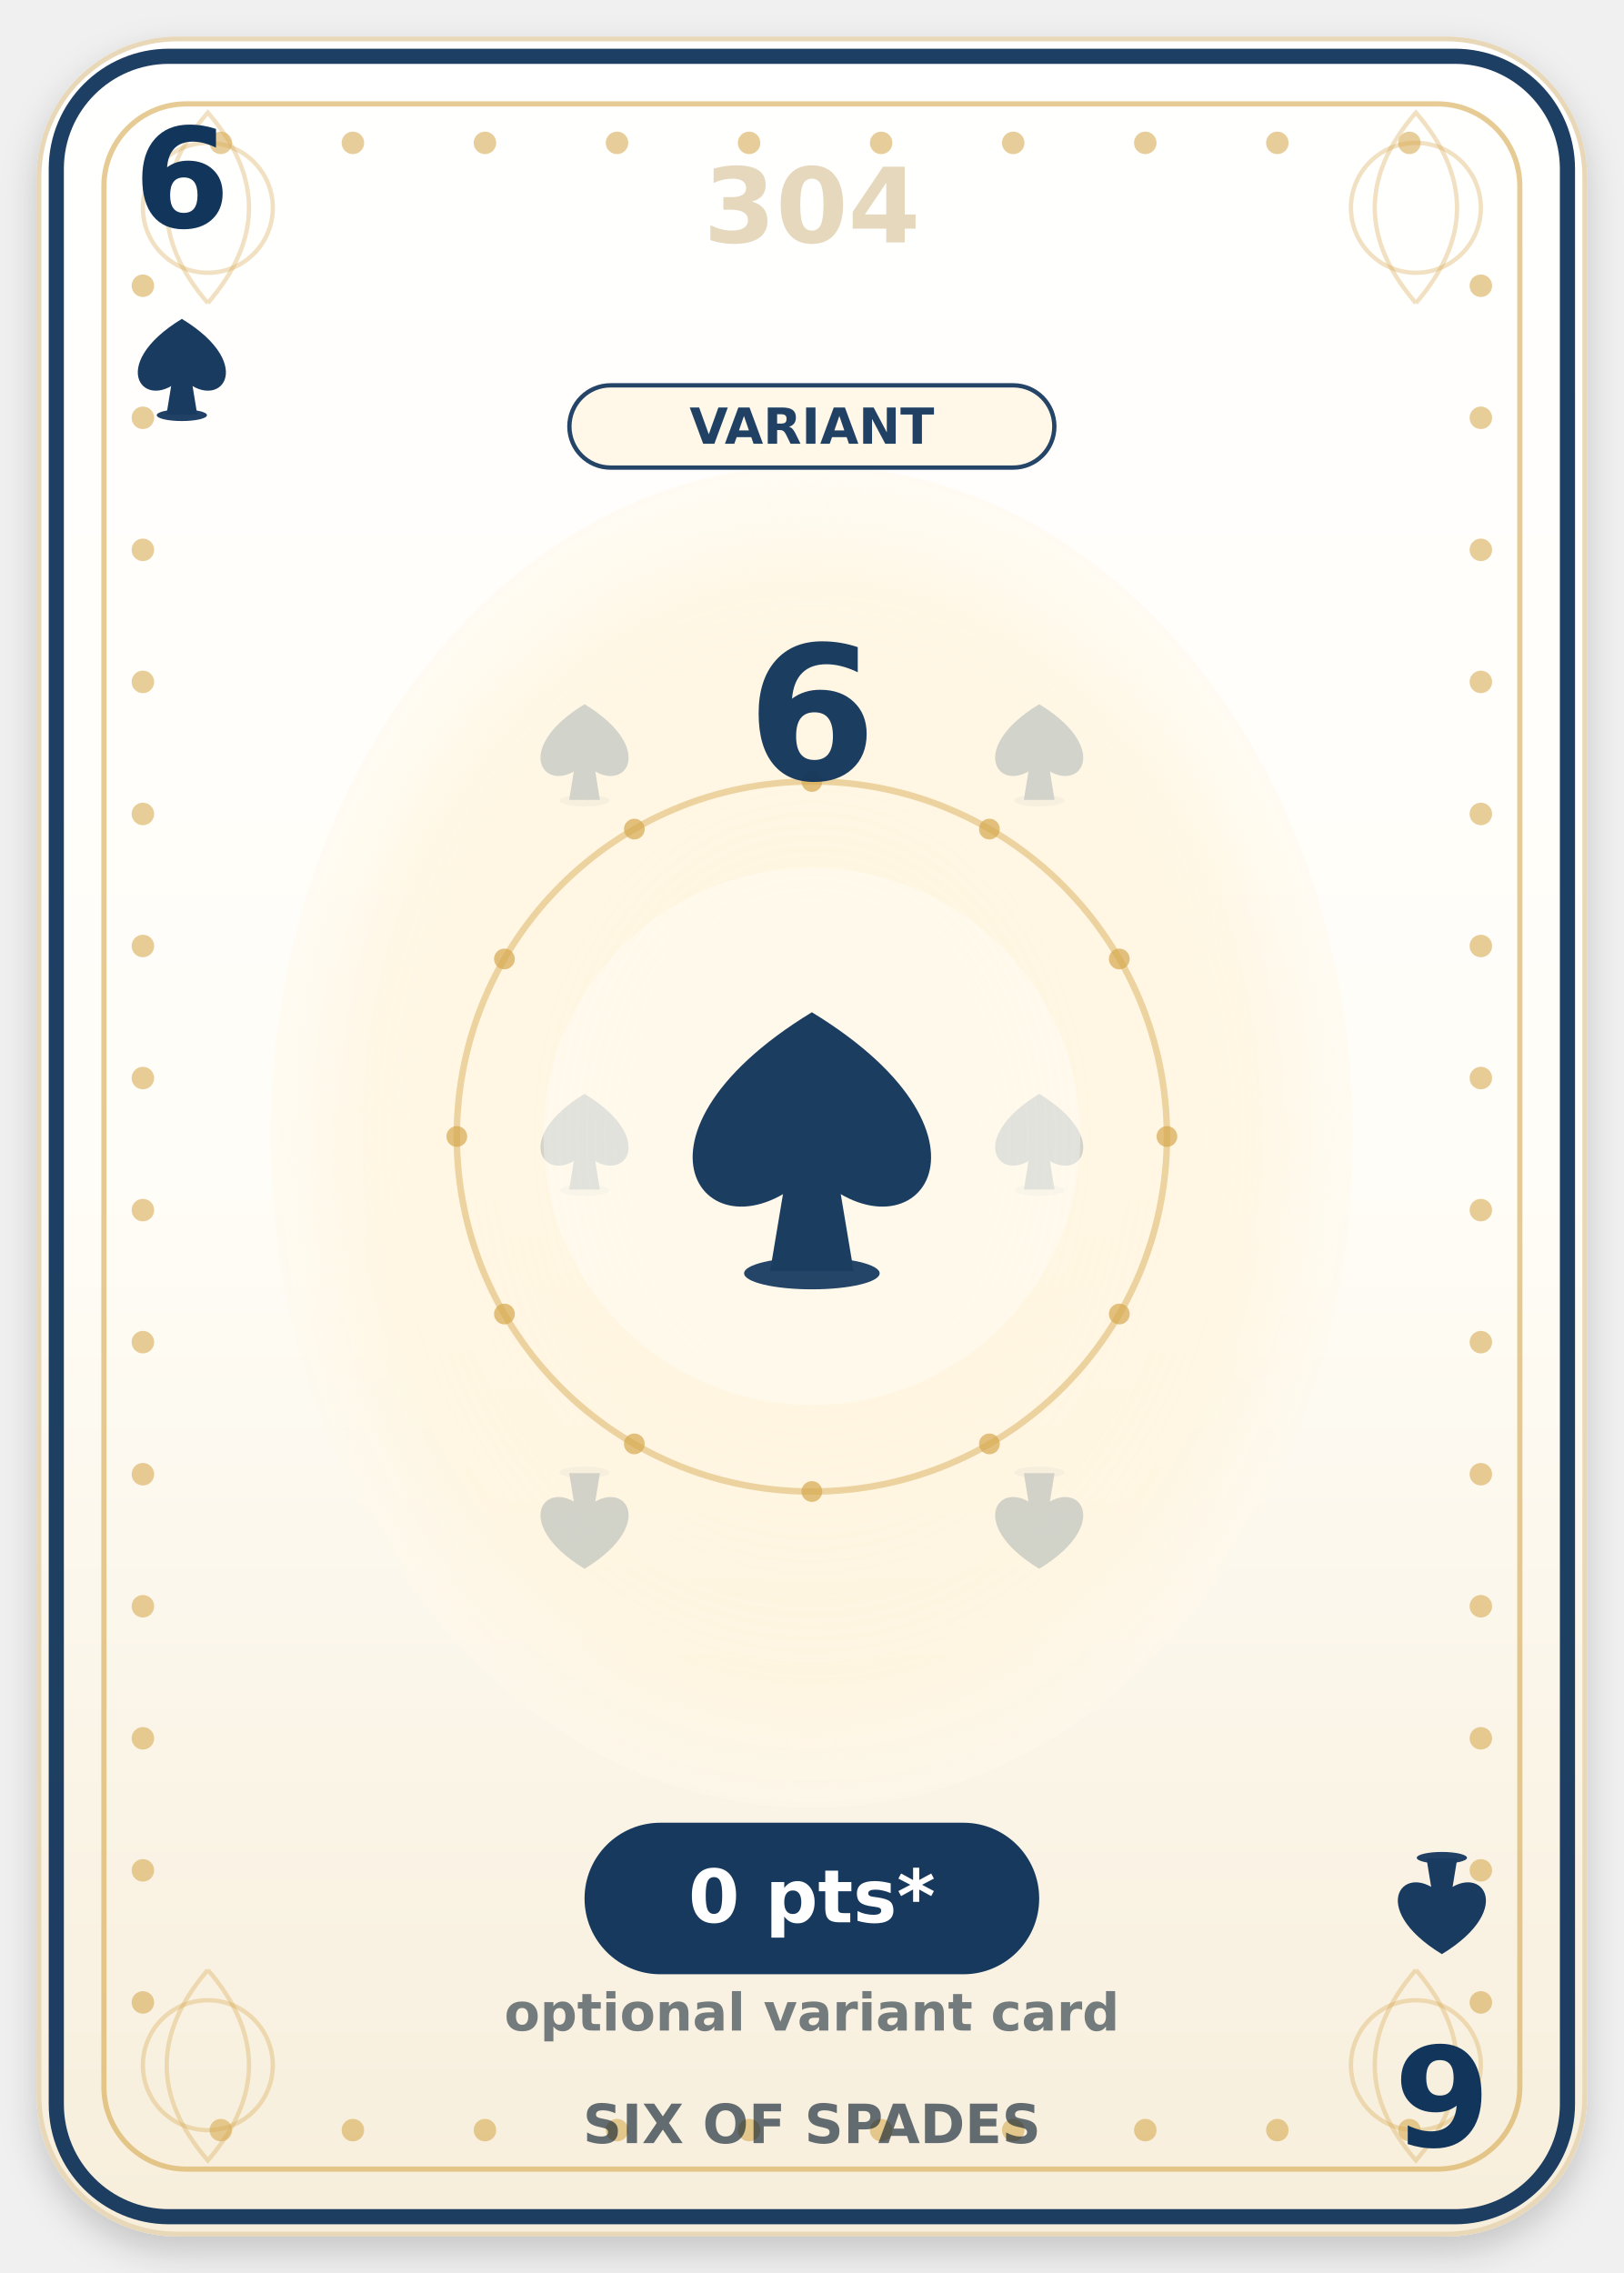
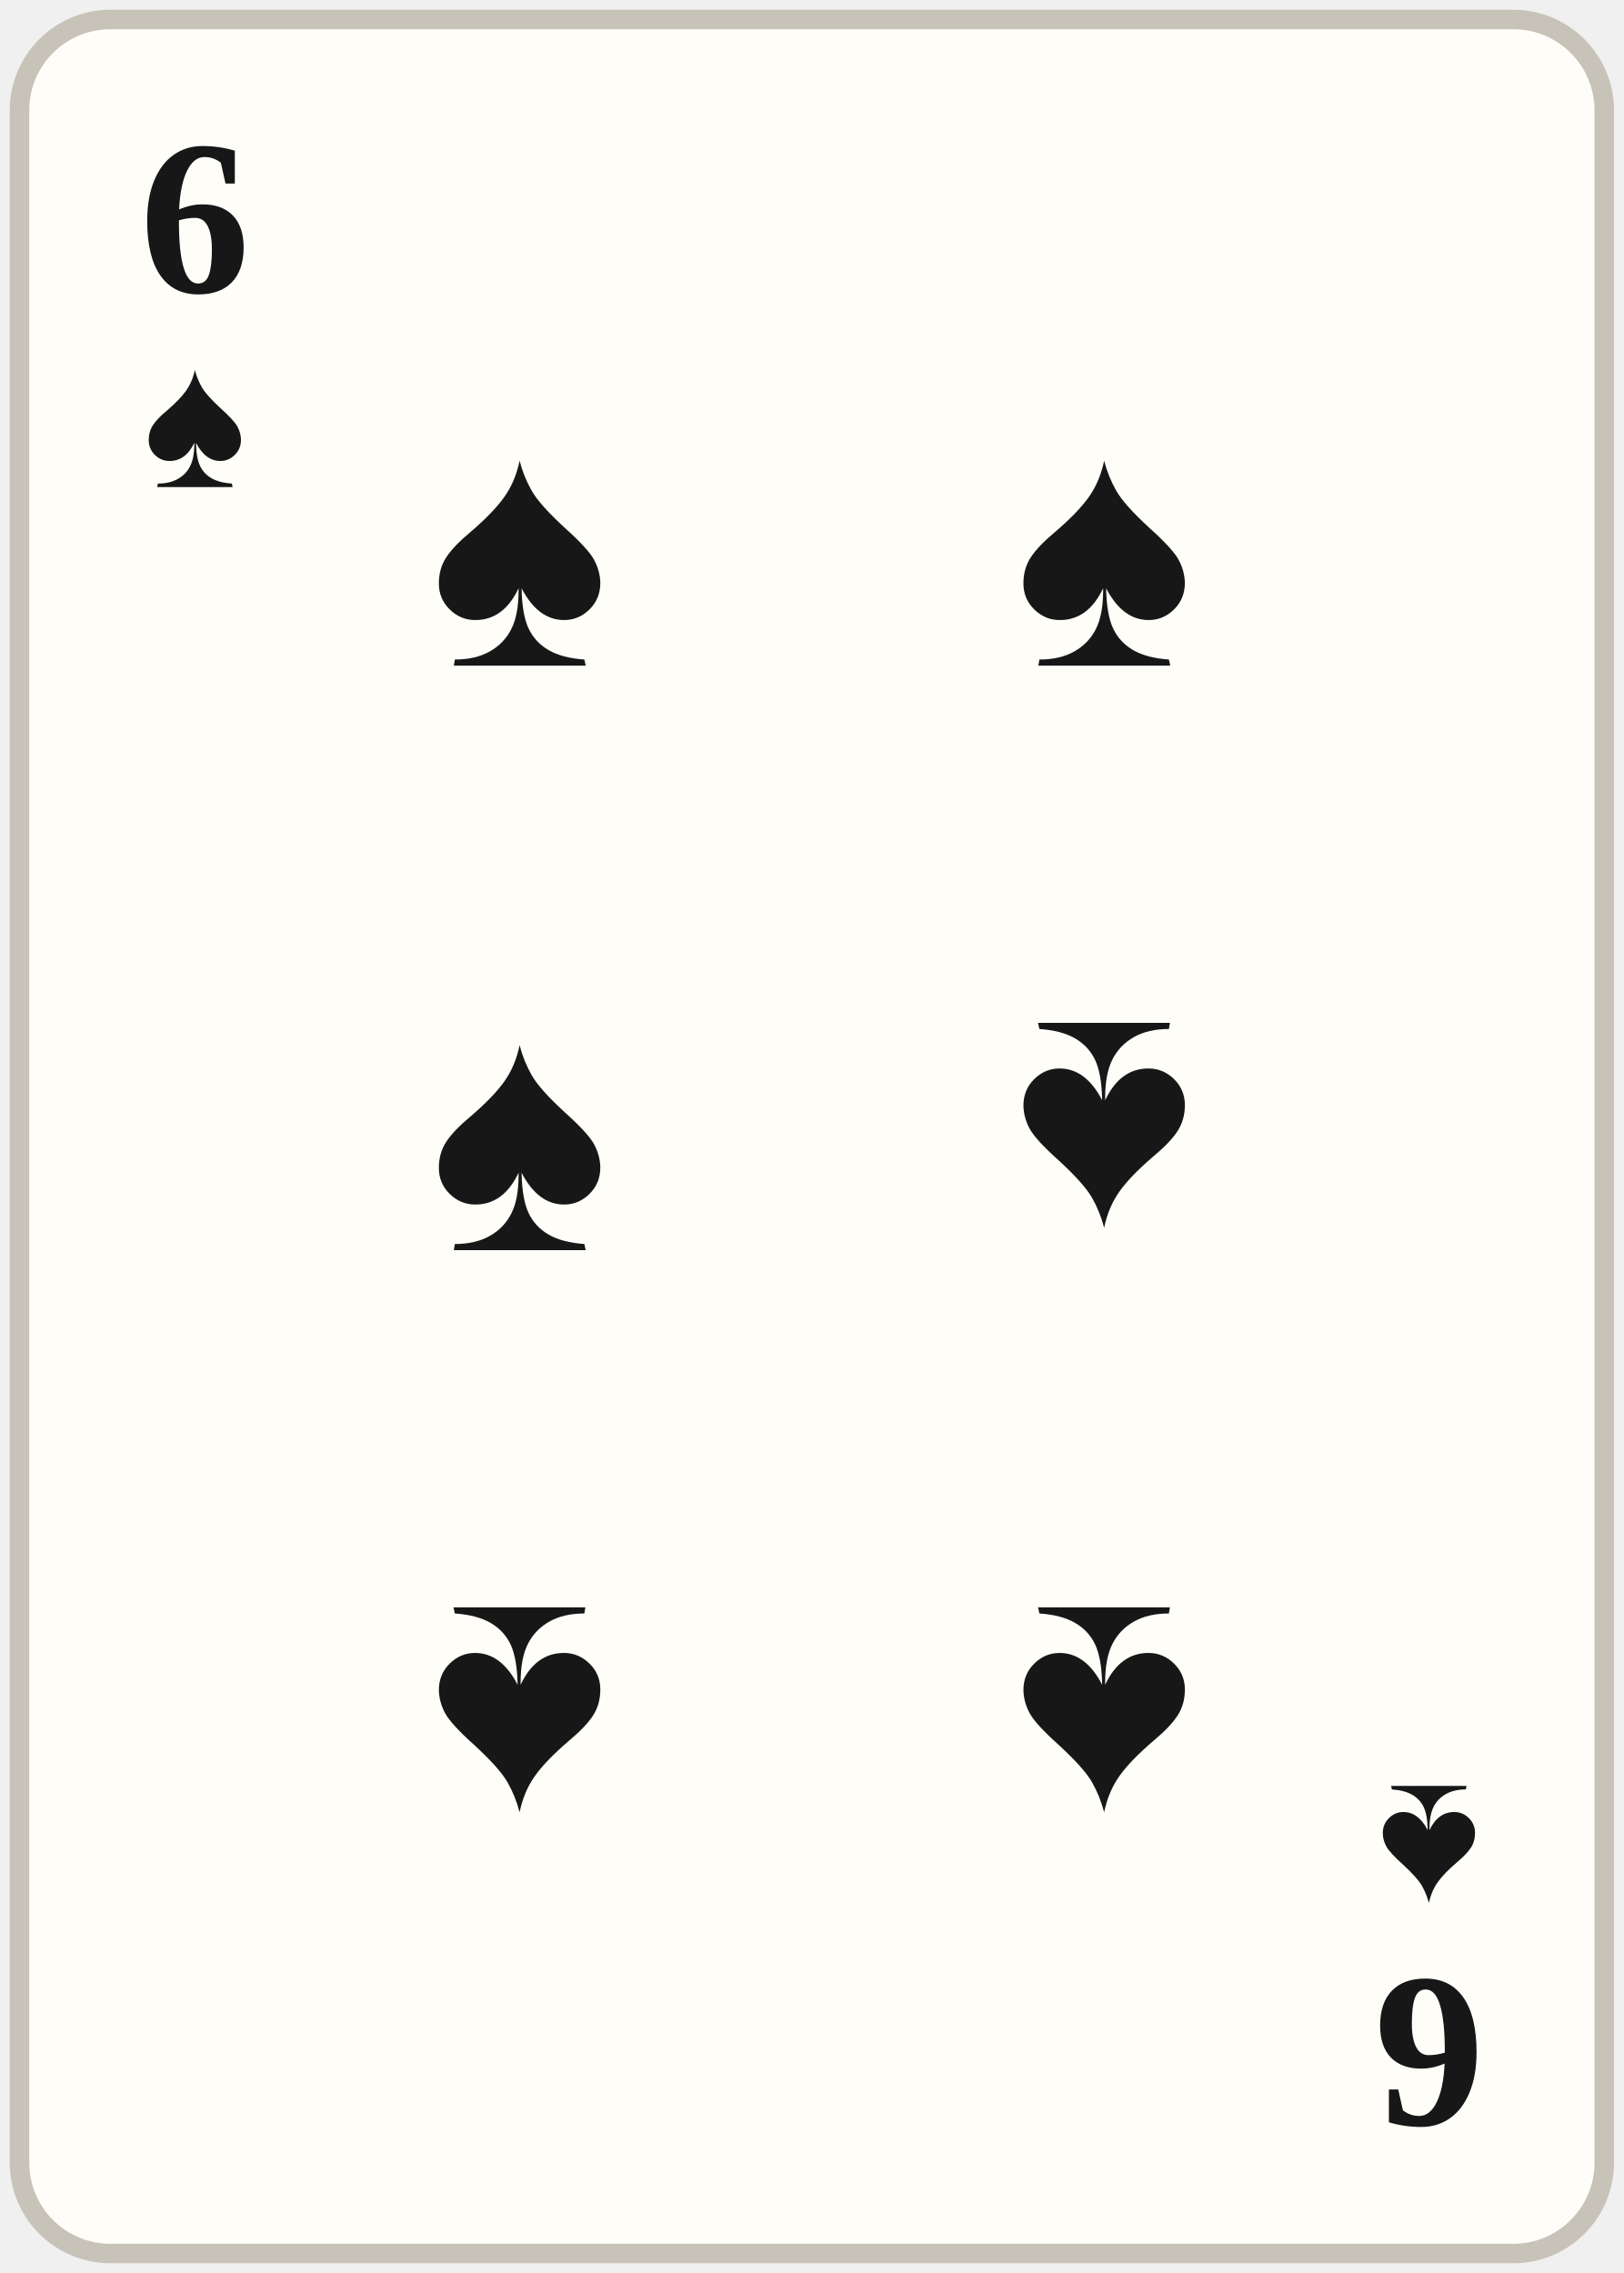
- <svg xmlns="http://www.w3.org/2000/svg" width="750" height="1050" viewBox="0 0 750 1050">
-   <defs>
-     <linearGradient id="faceGrad" x1="0" x2="0" y1="0" y2="1">
-       <stop offset="0%" stop-color="#FFFFFF" />
-       <stop offset="52%" stop-color="#FFFDF7" />
-       <stop offset="100%" stop-color="#F7EEDB" />
-     </linearGradient>
-     <radialGradient id="softMedallion" cx="50%" cy="50%" r="65%">
-       <stop offset="0%" stop-color="#FFF5DF" stop-opacity="0.97" />
-       <stop offset="62%" stop-color="#FFF5DF" stop-opacity="0.78" />
-       <stop offset="100%" stop-color="#FFFFFF" stop-opacity="0" />
-     </radialGradient>
-     <filter id="shadow" x="-10%" y="-10%" width="120%" height="120%">
-       <feDropShadow dx="0" dy="7" stdDeviation="8" flood-color="#000000" flood-opacity="0.18" />
-     </filter>
-   </defs>
-   <g filter="url(#shadow)">
-     <rect x="18" y="18" width="714" height="1014" rx="64" ry="64" fill="url(#faceGrad)" stroke="#E8D8B8" stroke-width="2.2" />
+ <svg xmlns="http://www.w3.org/2000/svg" width="500" height="700" viewBox="0 0 500 700">
+   <rect x="6" y="6" width="488" height="688" rx="28" fill="#fffdf8" stroke="#c8c3b8" stroke-width="6" />
+   <g fill="#171717" text-anchor="middle" font-family="Georgia, 'Times New Roman', serif">
+     <text x="60" y="90" font-size="68" font-weight="700">6</text>
+     <text x="60" y="150" font-size="60">♠</text>
  </g>
-   <ellipse cx="375.0" cy="525.0" rx="250" ry="310" fill="url(#softMedallion)" />
-   <rect x="26" y="26" width="698" height="998" rx="52" ry="52" fill="none" stroke="#12355B" stroke-width="7" opacity="0.95" />
-   <rect x="48" y="48" width="654" height="954" rx="38" ry="38" fill="none" stroke="#D6A84F" stroke-width="2.4" opacity="0.6" />
-   <circle cx="102.0" cy="66.0" r="5.2" fill="#D6A84F" opacity="0.58" />
-   <circle cx="102.0" cy="984.0" r="5.2" fill="#D6A84F" opacity="0.58" />
-   <circle cx="163.0" cy="66.0" r="5.2" fill="#D6A84F" opacity="0.58" />
-   <circle cx="163.0" cy="984.0" r="5.2" fill="#D6A84F" opacity="0.58" />
-   <circle cx="224.0" cy="66.0" r="5.2" fill="#D6A84F" opacity="0.58" />
-   <circle cx="224.0" cy="984.0" r="5.2" fill="#D6A84F" opacity="0.58" />
-   <circle cx="285.0" cy="66.0" r="5.2" fill="#D6A84F" opacity="0.58" />
-   <circle cx="285.0" cy="984.0" r="5.2" fill="#D6A84F" opacity="0.58" />
-   <circle cx="346.0" cy="66.0" r="5.2" fill="#D6A84F" opacity="0.58" />
-   <circle cx="346.0" cy="984.0" r="5.2" fill="#D6A84F" opacity="0.58" />
-   <circle cx="407.0" cy="66.0" r="5.2" fill="#D6A84F" opacity="0.58" />
-   <circle cx="407.0" cy="984.0" r="5.2" fill="#D6A84F" opacity="0.58" />
-   <circle cx="468.0" cy="66.0" r="5.2" fill="#D6A84F" opacity="0.58" />
-   <circle cx="468.0" cy="984.0" r="5.2" fill="#D6A84F" opacity="0.58" />
-   <circle cx="529.0" cy="66.0" r="5.2" fill="#D6A84F" opacity="0.58" />
-   <circle cx="529.0" cy="984.0" r="5.2" fill="#D6A84F" opacity="0.58" />
-   <circle cx="590.0" cy="66.0" r="5.2" fill="#D6A84F" opacity="0.58" />
-   <circle cx="590.0" cy="984.0" r="5.2" fill="#D6A84F" opacity="0.58" />
-   <circle cx="651.0" cy="66.0" r="5.2" fill="#D6A84F" opacity="0.58" />
-   <circle cx="651.0" cy="984.0" r="5.2" fill="#D6A84F" opacity="0.58" />
-   <circle cx="66.0" cy="132.0" r="5.2" fill="#D6A84F" opacity="0.58" />
-   <circle cx="684.0" cy="132.0" r="5.2" fill="#D6A84F" opacity="0.58" />
-   <circle cx="66.0" cy="193.0" r="5.2" fill="#D6A84F" opacity="0.58" />
-   <circle cx="684.0" cy="193.0" r="5.2" fill="#D6A84F" opacity="0.58" />
-   <circle cx="66.0" cy="254.0" r="5.2" fill="#D6A84F" opacity="0.58" />
-   <circle cx="684.0" cy="254.0" r="5.2" fill="#D6A84F" opacity="0.58" />
-   <circle cx="66.0" cy="315.0" r="5.2" fill="#D6A84F" opacity="0.58" />
-   <circle cx="684.0" cy="315.0" r="5.2" fill="#D6A84F" opacity="0.58" />
-   <circle cx="66.0" cy="376.0" r="5.2" fill="#D6A84F" opacity="0.58" />
-   <circle cx="684.0" cy="376.0" r="5.2" fill="#D6A84F" opacity="0.58" />
-   <circle cx="66.0" cy="437.0" r="5.2" fill="#D6A84F" opacity="0.58" />
-   <circle cx="684.0" cy="437.0" r="5.2" fill="#D6A84F" opacity="0.58" />
-   <circle cx="66.0" cy="498.0" r="5.2" fill="#D6A84F" opacity="0.58" />
-   <circle cx="684.0" cy="498.0" r="5.2" fill="#D6A84F" opacity="0.58" />
-   <circle cx="66.0" cy="559.0" r="5.2" fill="#D6A84F" opacity="0.58" />
-   <circle cx="684.0" cy="559.0" r="5.2" fill="#D6A84F" opacity="0.58" />
-   <circle cx="66.0" cy="620.0" r="5.2" fill="#D6A84F" opacity="0.58" />
-   <circle cx="684.0" cy="620.0" r="5.2" fill="#D6A84F" opacity="0.58" />
-   <circle cx="66.0" cy="681.0" r="5.2" fill="#D6A84F" opacity="0.58" />
-   <circle cx="684.0" cy="681.0" r="5.2" fill="#D6A84F" opacity="0.58" />
-   <circle cx="66.0" cy="742.0" r="5.2" fill="#D6A84F" opacity="0.58" />
-   <circle cx="684.0" cy="742.0" r="5.2" fill="#D6A84F" opacity="0.58" />
-   <circle cx="66.0" cy="803.0" r="5.2" fill="#D6A84F" opacity="0.58" />
-   <circle cx="684.0" cy="803.0" r="5.2" fill="#D6A84F" opacity="0.58" />
-   <circle cx="66.0" cy="864.0" r="5.2" fill="#D6A84F" opacity="0.58" />
-   <circle cx="684.0" cy="864.0" r="5.2" fill="#D6A84F" opacity="0.58" />
-   <circle cx="66.0" cy="925.0" r="5.2" fill="#D6A84F" opacity="0.58" />
-   <circle cx="684.0" cy="925.0" r="5.2" fill="#D6A84F" opacity="0.58" />
-   <circle cx="654.0" cy="954.0" r="30" fill="none" stroke="#D6A84F" stroke-width="2" opacity="0.34" />
-   <path d="M 654.0 910.0 Q 616.0 954.0 654.0 998.0 Q 692.0 954.0 654.0 910.0" fill="none" stroke="#D6A84F" stroke-width="2" opacity="0.34" />
-   <circle cx="654.0" cy="96.0" r="30" fill="none" stroke="#D6A84F" stroke-width="2" opacity="0.34" />
-   <path d="M 654.0 140.0 Q 616.0 96.0 654.0 52.0 Q 692.0 96.0 654.0 140.0" fill="none" stroke="#D6A84F" stroke-width="2" opacity="0.34" />
-   <circle cx="96.0" cy="954.0" r="30" fill="none" stroke="#D6A84F" stroke-width="2" opacity="0.34" />
-   <path d="M 96.0 910.0 Q 134.0 954.0 96.0 998.0 Q 58.0 954.0 96.0 910.0" fill="none" stroke="#D6A84F" stroke-width="2" opacity="0.34" />
-   <circle cx="96.0" cy="96.0" r="30" fill="none" stroke="#D6A84F" stroke-width="2" opacity="0.34" />
-   <path d="M 96.0 140.0 Q 134.0 96.0 96.0 52.0 Q 58.0 96.0 96.0 140.0" fill="none" stroke="#D6A84F" stroke-width="2" opacity="0.34" />
-   <g transform="rotate(0 84 123)">
-     <text x="84" y="105" font-family="DejaVu Sans, Arial, sans-serif" font-size="64" font-weight="900" text-anchor="middle" fill="#12355B">6</text>
-     <g opacity="0.970">
-       <path d="M 84.0 147.3 C 48.3 169.0, 67.0 191.5, 84.0 174.5 C 101.0 191.5, 119.7 169.0, 84.0 147.3 Z" fill="#12355B" />
-       <path d="M 79.9 173.1 L 88.1 173.1 L 91.1 191.5 L 76.9 191.5 Z" fill="#12355B" />
-       <ellipse cx="84.0" cy="191.8" rx="11.6" ry="2.7" fill="#12355B" opacity="0.970" />
-     </g>
+   <g transform="rotate(180 250 350)" fill="#171717" text-anchor="middle" font-family="Georgia, 'Times New Roman', serif">
+     <text x="60" y="90" font-size="68" font-weight="700">6</text>
+     <text x="60" y="150" font-size="60">♠</text>
  </g>
-   <g transform="rotate(180 666 927)">
-     <text x="666" y="909" font-family="DejaVu Sans, Arial, sans-serif" font-size="64" font-weight="900" text-anchor="middle" fill="#12355B">6</text>
-     <g opacity="0.970">
-       <path d="M 666.0 951.3 C 630.3 973.0, 649.0 995.5, 666.0 978.5 C 683.0 995.5, 701.7 973.0, 666.0 951.3 Z" fill="#12355B" />
-       <path d="M 661.9 977.1 L 670.1 977.1 L 673.1 995.5 L 658.9 995.5 Z" fill="#12355B" />
-       <ellipse cx="666.0" cy="995.8" rx="11.6" ry="2.7" fill="#12355B" opacity="0.970" />
-     </g>
-   </g>
-   <text x="375.0" y="112" font-family="DejaVu Sans, Arial, sans-serif" font-size="48" font-weight="900" text-anchor="middle" fill="#B58E43" opacity="0.35">304</text>
-   <rect x="263.0" y="178" width="224" height="38" rx="19" ry="19" fill="#FFF7E6" stroke="#12355B" stroke-width="2" opacity="0.92" />
-   <text x="375.0" y="205" font-family="DejaVu Sans, Arial, sans-serif" font-size="23" font-weight="800" text-anchor="middle" fill="#12355B" opacity="0.94">VARIANT</text>
-   <g opacity="0.190">
-     <path d="M 270.0 325.3 C 234.3 347.0, 253.0 369.5, 270.0 352.5 C 287.0 369.5, 305.7 347.0, 270.0 325.3 Z" fill="#12355B" />
-     <path d="M 265.9 351.1 L 274.1 351.1 L 277.1 369.5 L 262.9 369.5 Z" fill="#12355B" />
-     <ellipse cx="270.0" cy="369.8" rx="11.6" ry="2.7" fill="#12355B" opacity="0.190" />
-   </g>
-   <g opacity="0.190">
-     <path d="M 480.0 325.3 C 444.3 347.0, 463.0 369.5, 480.0 352.5 C 497.0 369.5, 515.7 347.0, 480.0 325.3 Z" fill="#12355B" />
-     <path d="M 475.9 351.1 L 484.1 351.1 L 487.1 369.5 L 472.9 369.5 Z" fill="#12355B" />
-     <ellipse cx="480.0" cy="369.8" rx="11.6" ry="2.7" fill="#12355B" opacity="0.190" />
-   </g>
-   <g opacity="0.190">
-     <path d="M 270.0 505.3 C 234.3 527.0, 253.0 549.5, 270.0 532.5 C 287.0 549.5, 305.7 527.0, 270.0 505.3 Z" fill="#12355B" />
-     <path d="M 265.9 531.1 L 274.1 531.1 L 277.1 549.5 L 262.9 549.5 Z" fill="#12355B" />
-     <ellipse cx="270.0" cy="549.8" rx="11.6" ry="2.7" fill="#12355B" opacity="0.190" />
-   </g>
-   <g opacity="0.190">
-     <path d="M 480.0 505.3 C 444.3 527.0, 463.0 549.5, 480.0 532.5 C 497.0 549.5, 515.7 527.0, 480.0 505.3 Z" fill="#12355B" />
-     <path d="M 475.9 531.1 L 484.1 531.1 L 487.1 549.5 L 472.9 549.5 Z" fill="#12355B" />
-     <ellipse cx="480.0" cy="549.8" rx="11.6" ry="2.7" fill="#12355B" opacity="0.190" />
-   </g>
-   <g transform="rotate(180 270 705)" opacity="0.190">
-     <path d="M 270.0 685.3 C 234.3 707.0, 253.0 729.5, 270.0 712.5 C 287.0 729.5, 305.7 707.0, 270.0 685.3 Z" fill="#12355B" />
-     <path d="M 265.9 711.1 L 274.1 711.1 L 277.1 729.5 L 262.9 729.5 Z" fill="#12355B" />
-     <ellipse cx="270.0" cy="729.8" rx="11.6" ry="2.7" fill="#12355B" opacity="0.190" />
-   </g>
-   <g transform="rotate(180 480 705)" opacity="0.190">
-     <path d="M 480.0 685.3 C 444.3 707.0, 463.0 729.5, 480.0 712.5 C 497.0 729.5, 515.7 707.0, 480.0 685.3 Z" fill="#12355B" />
-     <path d="M 475.9 711.1 L 484.1 711.1 L 487.1 729.5 L 472.9 729.5 Z" fill="#12355B" />
-     <ellipse cx="480.0" cy="729.8" rx="11.6" ry="2.7" fill="#12355B" opacity="0.190" />
-   </g>
-   <circle cx="375.0" cy="525.0" r="164" fill="none" stroke="#D6A84F" stroke-width="3" opacity="0.46" />
-   <circle cx="375.0" cy="525.0" r="124" fill="#FFFFFF" opacity="0.36" />
-   <circle cx="539.0" cy="525.0" r="4.8" fill="#D6A84F" opacity="0.70" />
-   <circle cx="517.0" cy="607.0" r="4.8" fill="#D6A84F" opacity="0.70" />
-   <circle cx="457.0" cy="667.0" r="4.8" fill="#D6A84F" opacity="0.70" />
-   <circle cx="375.0" cy="689.0" r="4.8" fill="#D6A84F" opacity="0.70" />
-   <circle cx="293.0" cy="667.0" r="4.8" fill="#D6A84F" opacity="0.70" />
-   <circle cx="233.0" cy="607.0" r="4.8" fill="#D6A84F" opacity="0.70" />
-   <circle cx="211.0" cy="525.0" r="4.8" fill="#D6A84F" opacity="0.70" />
-   <circle cx="233.0" cy="443.0" r="4.8" fill="#D6A84F" opacity="0.70" />
-   <circle cx="293.0" cy="383.0" r="4.8" fill="#D6A84F" opacity="0.70" />
-   <circle cx="375.0" cy="361.0" r="4.8" fill="#D6A84F" opacity="0.70" />
-   <circle cx="457.0" cy="383.0" r="4.8" fill="#D6A84F" opacity="0.70" />
-   <circle cx="517.0" cy="443.0" r="4.8" fill="#D6A84F" opacity="0.70" />
-   <g opacity="0.960">
-     <path d="M 375.0 467.6 C 278.4 526.5, 329.0 587.2, 375.0 541.2 C 421.0 587.2, 471.6 526.5, 375.0 467.6 Z" fill="#12355B" />
-     <path d="M 364.0 537.6 L 386.0 537.6 L 394.3 587.2 L 355.7 587.2 Z" fill="#12355B" />
-     <ellipse cx="375.0" cy="588.2" rx="31.3" ry="7.4" fill="#12355B" opacity="0.960" />
-   </g>
-   <text x="375.0" y="360" font-family="DejaVu Sans, Arial, sans-serif" font-size="86" font-weight="900" text-anchor="middle" fill="#12355B" opacity="0.96">6</text>
-   <rect x="270.0" y="842" width="210" height="70" rx="35" ry="35" fill="#12355B" opacity="0.98" />
-   <text x="375.0" y="888" font-family="DejaVu Sans, Arial, sans-serif" font-size="34" font-weight="800" text-anchor="middle" fill="#FFFFFF">0 pts*</text>
-   <text x="375.0" y="938" font-family="DejaVu Sans, Arial, sans-serif" font-size="24" font-weight="600" text-anchor="middle" fill="#071A2B" opacity="0.55">optional variant card</text>
-   <text x="375.0" y="990" font-family="DejaVu Sans, Arial, sans-serif" font-size="25" font-weight="700" text-anchor="middle" fill="#071A2B" opacity="0.62">SIX OF SPADES</text>
+   <text x="160" y="205" fill="#171717" text-anchor="middle" font-family="Georgia, 'Times New Roman', serif" font-size="105">♠</text>
+   <text x="340" y="205" fill="#171717" text-anchor="middle" font-family="Georgia, 'Times New Roman', serif" font-size="105">♠</text>
+   <text x="160" y="385" fill="#171717" text-anchor="middle" font-family="Georgia, 'Times New Roman', serif" font-size="105">♠</text>
+   <text x="340" y="385" transform="rotate(180 340 350)" fill="#171717" text-anchor="middle" font-family="Georgia, 'Times New Roman', serif" font-size="105">♠</text>
+   <text x="160" y="565" transform="rotate(180 160 530)" fill="#171717" text-anchor="middle" font-family="Georgia, 'Times New Roman', serif" font-size="105">♠</text>
+   <text x="340" y="565" transform="rotate(180 340 530)" fill="#171717" text-anchor="middle" font-family="Georgia, 'Times New Roman', serif" font-size="105">♠</text>
</svg>
